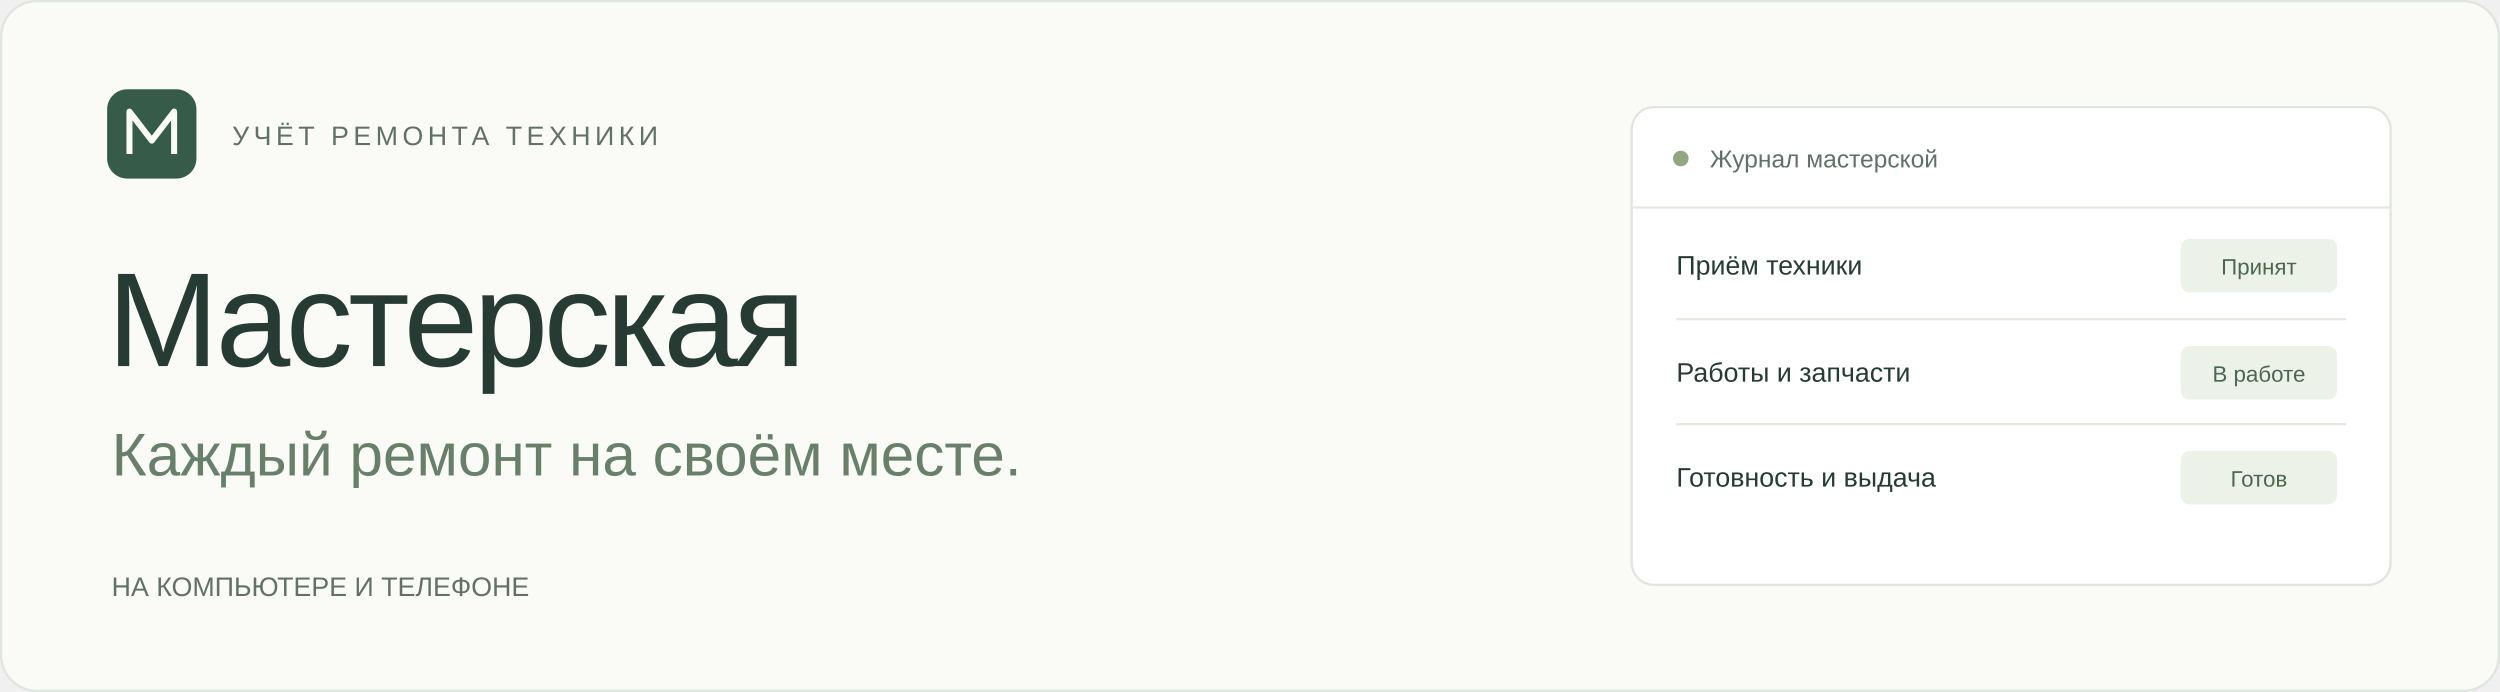
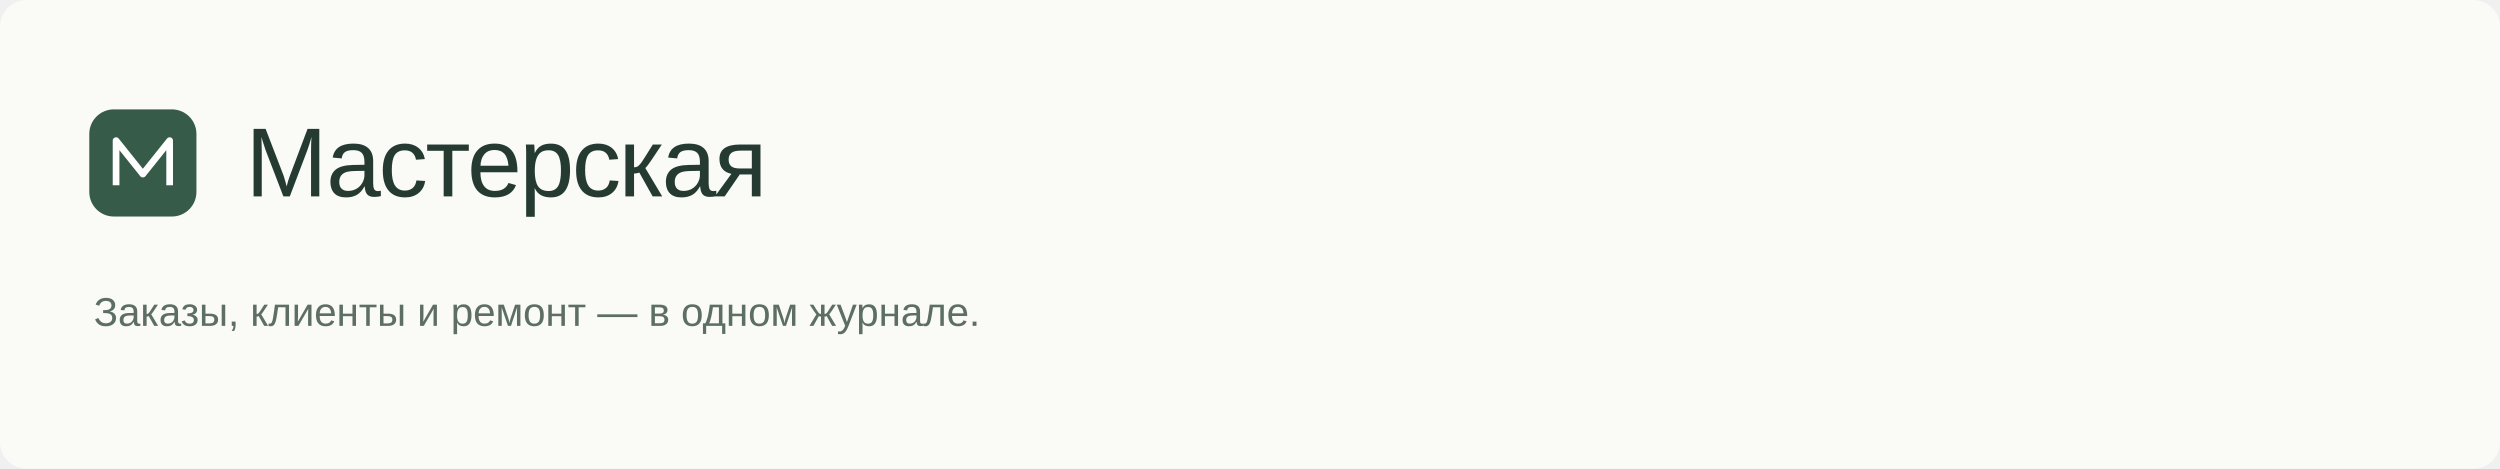
- <svg xmlns="http://www.w3.org/2000/svg" width="1120" height="310" viewBox="0 0 1120 310" role="img" aria-labelledby="title desc">
-   <rect x=".5" y=".5" width="1119" height="309" rx="16" fill="#fafaf7" stroke="#dfe5df" />
-   <rect x="48" y="40" width="40" height="40" rx="9" fill="#365b49" />
-   <path d="M58 69V50l10 13 10-13v19" fill="none" stroke="#fafaf7" stroke-width="2.7" stroke-linejoin="round" />
-   <text x="104" y="65" fill="#617168" font-family="Arial,sans-serif" font-size="12" letter-spacing="2">УЧЁТ РЕМОНТА ТЕХНИКИ</text>
-   <text x="48" y="164" fill="#263b33" font-family="Arial,sans-serif" font-weight="500" font-size="60" letter-spacing="-2">Мастерская</text>
-   <text x="50" y="213" fill="#68806a" font-family="Arial,sans-serif" font-size="27">Каждый ремонт на своём месте.</text>
-   <text x="50" y="267" fill="#617168" font-family="Arial,sans-serif" font-size="12">НА КОМПЬЮТЕРЕ И ТЕЛЕФОНЕ</text>
-   <g transform="translate(731 48)">
-     <rect width="340" height="214" rx="10" fill="white" stroke="#dfe5df" />
-     <circle cx="22" cy="23" r="3.5" fill="#91a781" />
-     <text x="35" y="27" fill="#617168" font-family="Arial,sans-serif" font-size="11">Журнал мастерской</text>
-     <path d="M0 45h340M20 95h300M20 142h300" fill="none" stroke="#e4e9df" />
-     <g font-family="Arial,sans-serif" font-size="12" fill="#263b33">
-       <text x="20" y="75">Приём техники</text>
-       <text x="20" y="123">Работы и запчасти</text>
-       <text x="20" y="170">Готовность и выдача</text>
-     </g>
-     <g fill="#edf2e8">
-       <rect x="246" y="59" width="70" height="24" rx="4" />
-       <rect x="246" y="107" width="70" height="24" rx="4" />
-       <rect x="246" y="154" width="70" height="24" rx="4" />
-     </g>
-     <g fill="#4b6750" font-family="Arial,sans-serif" font-size="10" text-anchor="middle">
-       <text x="281" y="75">Принят</text>
-       <text x="281" y="123">В работе</text>
-       <text x="281" y="170">Готов</text>
-     </g>
-   </g>
+ <svg xmlns="http://www.w3.org/2000/svg" width="1120" height="210" viewBox="0 0 1120 210" role="img" aria-labelledby="title desc">
+   <rect width="1120" height="210" rx="12" fill="#fafaf7" />
+   <rect x="40" y="49" width="48" height="48" rx="11" fill="#365b49" />
+   <path d="M52 83V63l12 15 12-15v20" fill="none" stroke="#fff" stroke-width="3" stroke-linejoin="round" />
+   <text x="110" y="88" fill="#253b32" font-family="Arial,sans-serif" font-size="44" letter-spacing="-1">Мастерская</text>
+   <text x="42" y="146" fill="#5d6e64" font-family="Arial,sans-serif" font-size="18">Заказы, клиенты и ремонт — в одном журнале.</text>
</svg>
